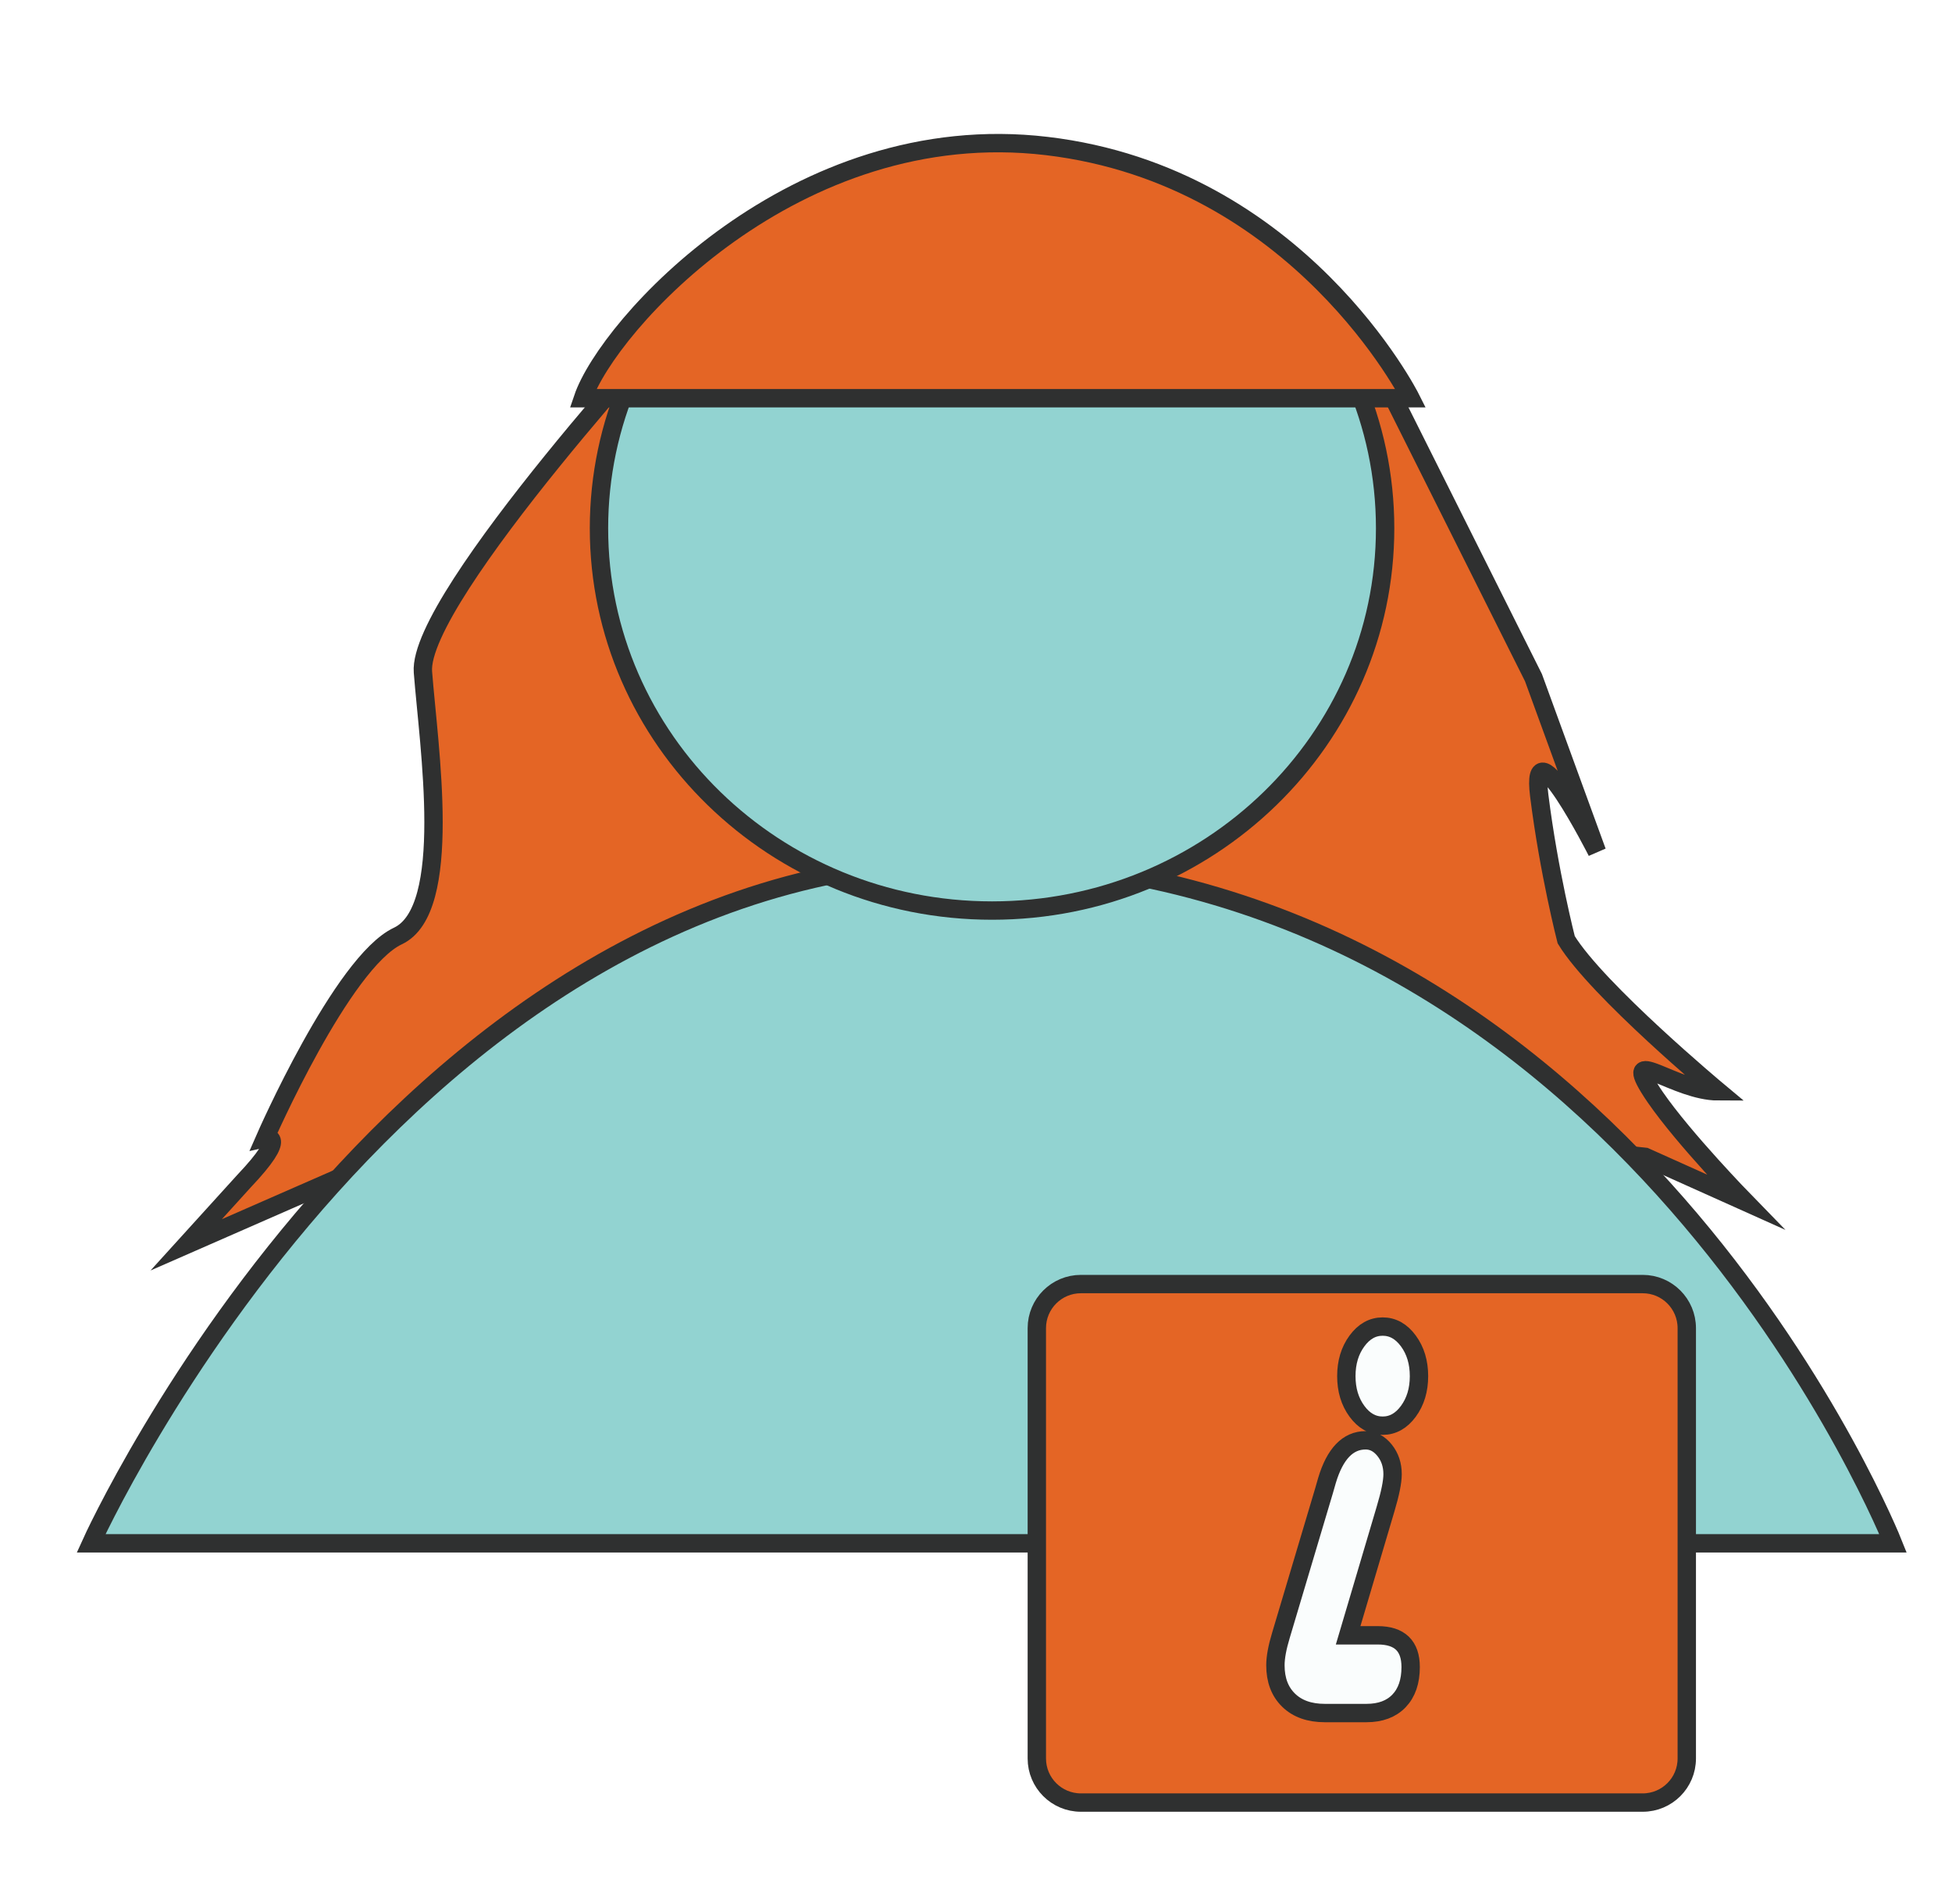
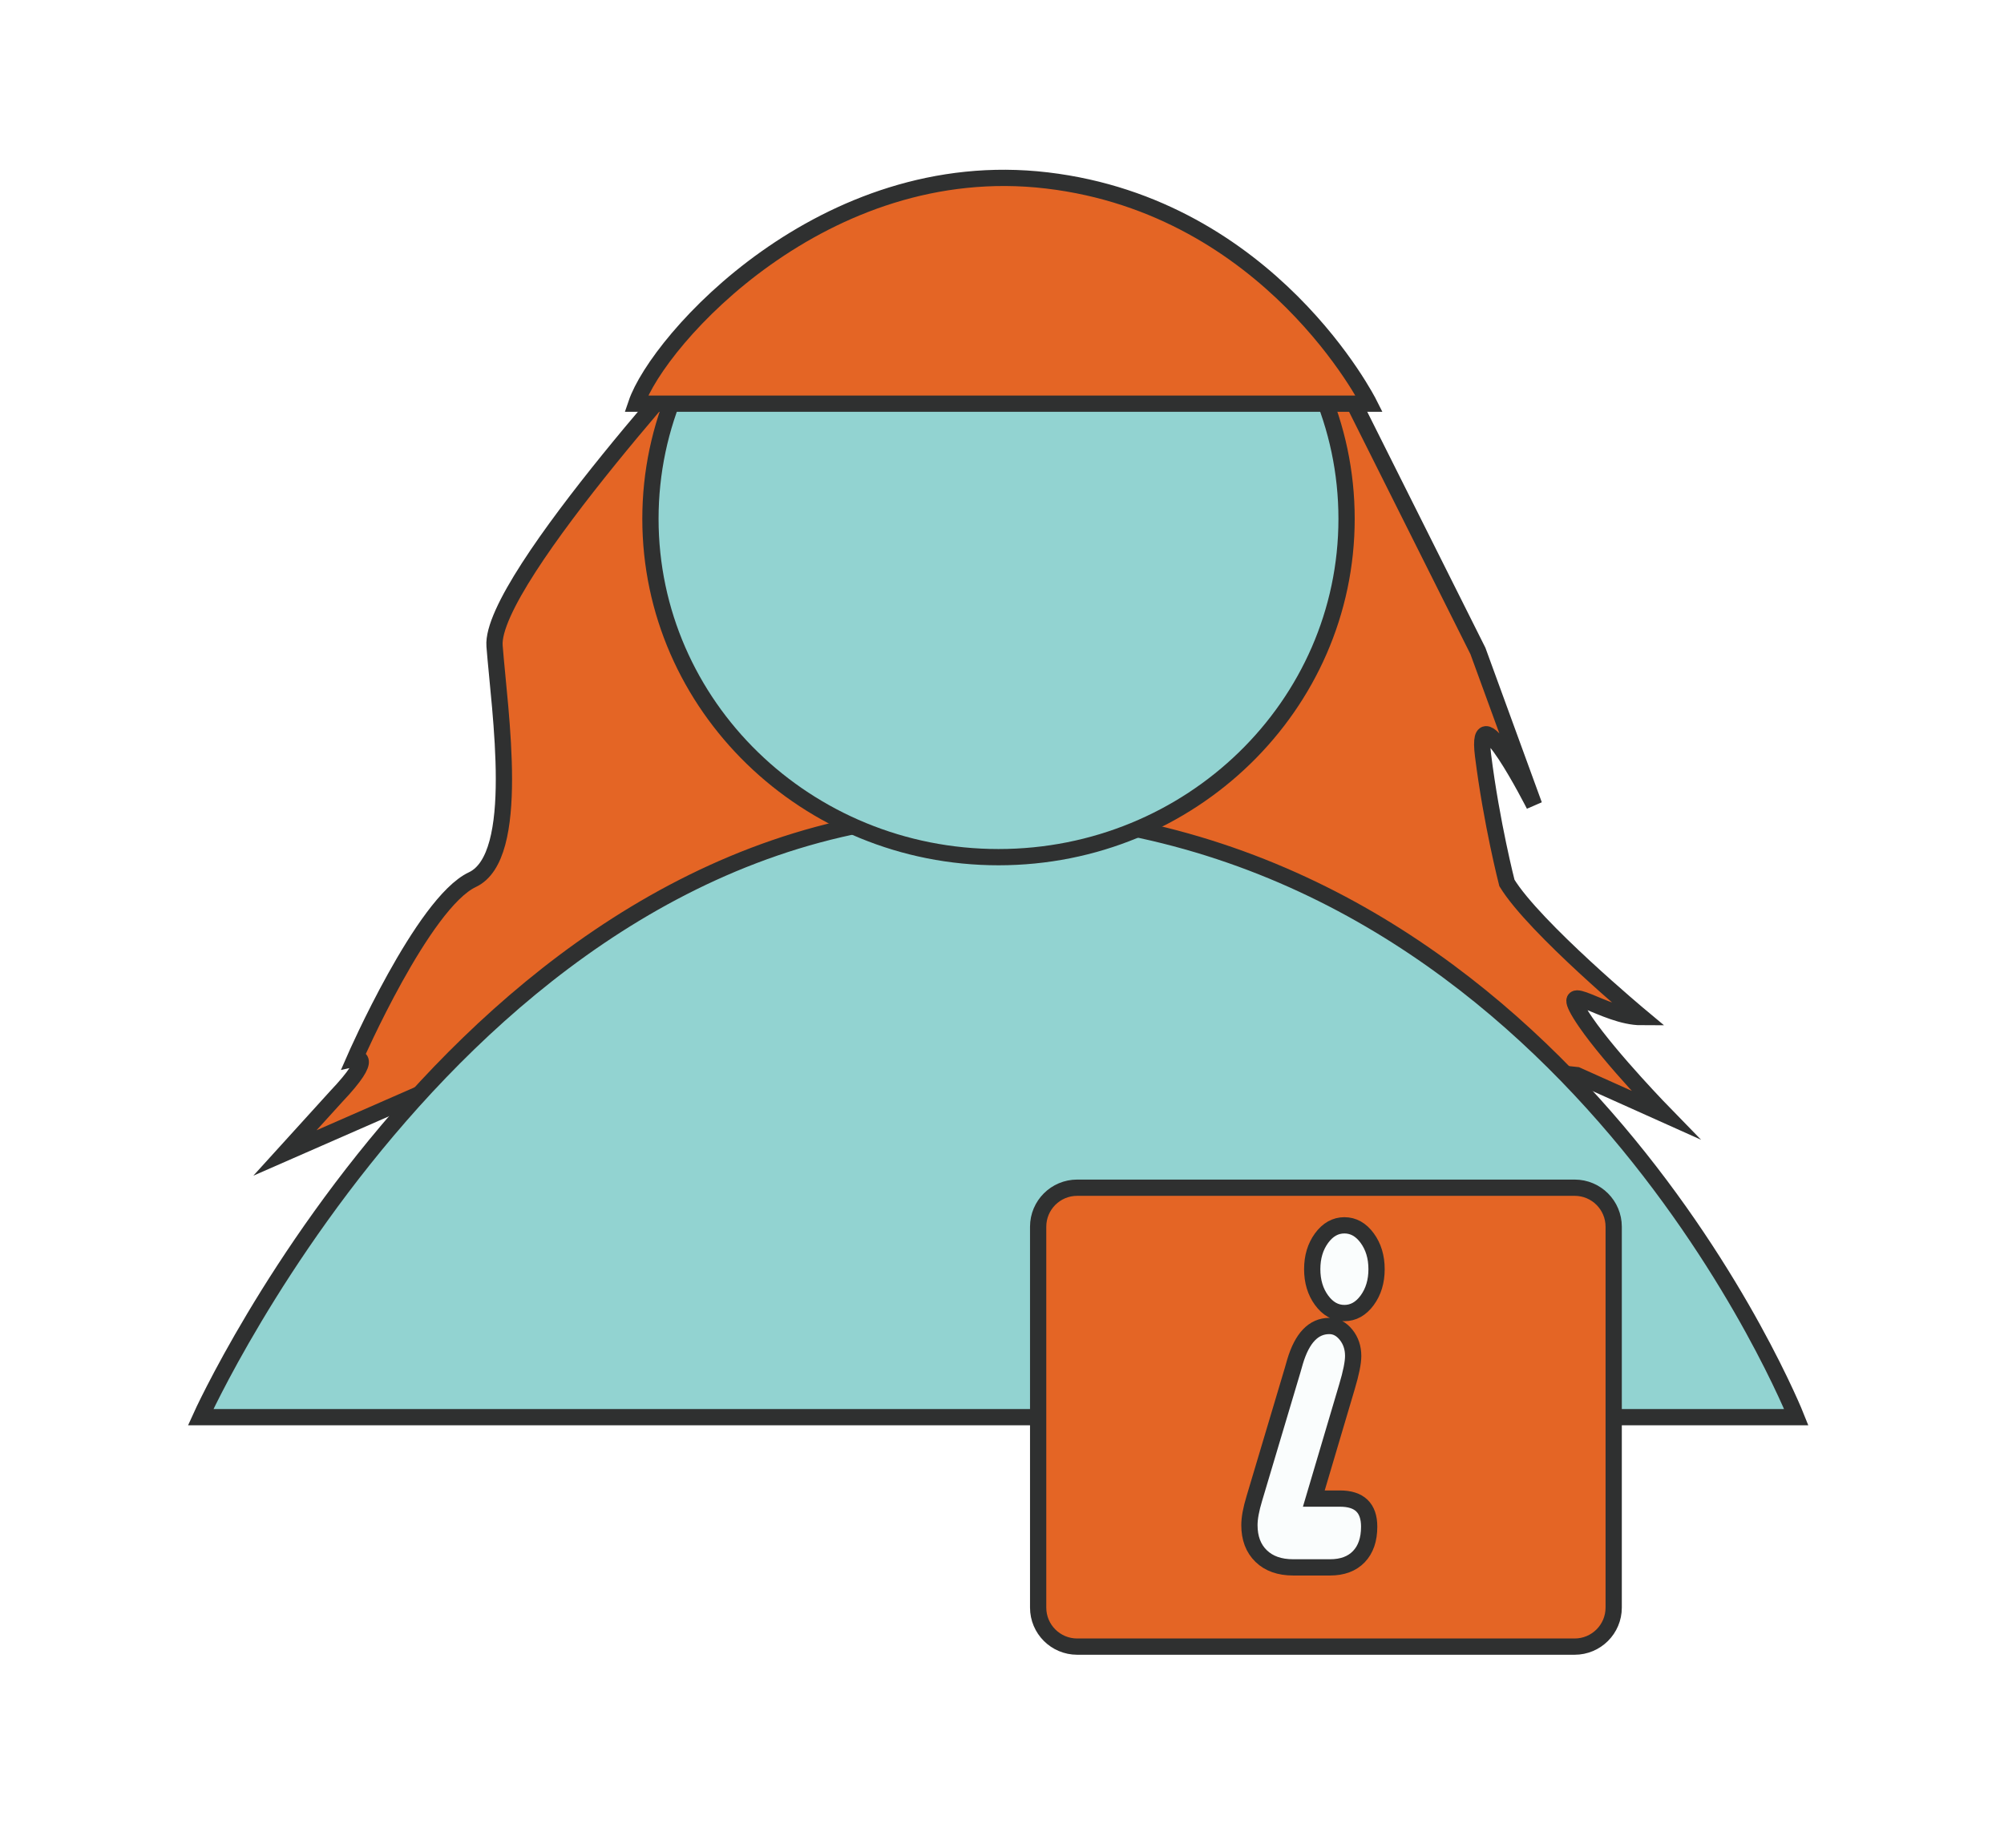
- <svg xmlns="http://www.w3.org/2000/svg" id="Layer_20" data-name="Layer 20" viewBox="0 0 531.46 518.22">
+ <svg xmlns="http://www.w3.org/2000/svg" id="Layer_20" data-name="Layer 20" viewBox="0 0 616.17 568.22">
  <defs>
    <style>
      .cls-1 {
        fill: #fafdfd;
      }

      .cls-1, .cls-2, .cls-3 {
        stroke: #2f3030;
        stroke-miterlimit: 10;
        stroke-width: 5px;
      }

      .cls-2 {
        fill: #e46525;
      }

      .cls-3 {
        fill: #92d3d1;
      }
    </style>
  </defs>
-   <path class="cls-2" d="m186.65,83.47s-73.07,79.08-71.5,99.46c1.57,20.38,8.38,64.71-6.81,71.85-15.2,7.13-36.16,55.03-36.16,55.03,0,0,6.81-1.53-5.76,11.72l-15.72,17.32,58.17-25.48,102.18-5.1,116.86,1.53s74.94,1.53,76.51,1.02,43.49,4.08,43.49,4.08l27.25,12.23s-16.62-17.04-24.49-28.46c-.63-.91-1.2-1.79-1.71-2.62-6.81-11.21,7.34,1.02,18.86,1.02,0,0-33.01-27.52-41.4-41.27,0,0-4.72-18.34-7.34-39.24-2.62-20.89,15.72,15.29,15.72,15.29l-17.29-47.39-48.35-96.58-182.52-4.41Z" />
-   <path class="cls-3" d="m24.8,420.1h490.61s-68.88-173.43-235.24-185.39C113.81,222.74,24.8,420.1,24.8,420.1Z" />
-   <ellipse class="cls-3" cx="270.1" cy="143.8" rx="107.02" ry="104.06" />
-   <rect class="cls-2" x="282.29" y="349.53" width="176.96" height="141.14" rx="12" ry="12" />
-   <path class="cls-1" d="m367.05,445.14h8.05c5.98,0,8.97,2.88,8.97,8.64,0,3.95-1.06,7.02-3.17,9.22-2.11,2.2-5.07,3.3-8.87,3.3h-11.32c-4.18,0-7.47-1.16-9.86-3.49-2.4-2.33-3.6-5.5-3.6-9.51,0-2.14.5-4.85,1.5-8.15l11.75-39.4.78-2.72c2.18-7.31,5.7-10.97,10.54-10.97,1.99,0,3.71.91,5.16,2.72,1.45,1.81,2.17,3.98,2.17,6.5,0,2.07-.64,5.24-1.92,9.51l-10.18,34.35Zm9.4-84.04c2.75,0,5.09,1.31,7.01,3.93s2.88,5.81,2.88,9.56-.96,6.94-2.88,9.56-4.26,3.93-7.01,3.93-5.09-1.31-7.01-3.93c-1.92-2.62-2.88-5.81-2.88-9.56s.96-6.94,2.88-9.56c1.92-2.62,4.26-3.93,7.01-3.93Z" />
-   <path class="cls-2" d="m158.72,108.4h225.35s-30.31-60.5-99.04-68.65c-68.73-8.15-119.63,48.98-126.31,68.65Z" />
+   <path class="cls-2" d="m223.56,99.22s-73.07,79.08-71.5,99.46c1.57,20.38,8.38,64.71-6.81,71.85-15.2,7.13-36.16,55.03-36.16,55.03,0,0,6.81-1.53-5.76,11.72l-15.72,17.32,58.17-25.48,102.18-5.1,116.86,1.53s74.94,1.53,76.51,1.02,43.49,4.08,43.49,4.08l27.25,12.23s-16.62-17.04-24.49-28.46c-.63-.91-1.2-1.79-1.71-2.62-6.81-11.21,7.34,1.02,18.86,1.02,0,0-33.01-27.52-41.4-41.27,0,0-4.72-18.34-7.34-39.24-2.62-20.89,15.72,15.29,15.72,15.29l-17.29-47.39-48.35-96.58-182.52-4.41Z" />
+   <path class="cls-3" d="m61.7,435.85h490.61s-68.88-173.43-235.24-185.39c-166.36-11.96-255.37,185.39-255.37,185.39Z" />
+   <ellipse class="cls-3" cx="307.01" cy="159.56" rx="107.02" ry="104.06" />
+   <rect class="cls-2" x="319.2" y="365.28" width="176.96" height="141.14" rx="12" ry="12" />
+   <path class="cls-1" d="m403.96,460.89h8.05c5.98,0,8.97,2.88,8.97,8.64,0,3.95-1.06,7.02-3.17,9.22-2.11,2.2-5.07,3.3-8.87,3.3h-11.32c-4.18,0-7.47-1.16-9.86-3.49-2.4-2.33-3.6-5.5-3.6-9.51,0-2.14.5-4.85,1.5-8.15l11.75-39.4.78-2.72c2.18-7.31,5.7-10.97,10.54-10.97,1.99,0,3.71.91,5.16,2.72,1.45,1.81,2.17,3.98,2.17,6.5,0,2.07-.64,5.24-1.92,9.51l-10.18,34.35Zm9.4-84.04c2.75,0,5.09,1.31,7.01,3.93s2.88,5.81,2.88,9.56-.96,6.94-2.88,9.56-4.26,3.93-7.01,3.93-5.09-1.31-7.01-3.93c-1.92-2.62-2.88-5.81-2.88-9.56s.96-6.94,2.88-9.56c1.92-2.62,4.26-3.93,7.01-3.93Z" />
+   <path class="cls-2" d="m195.63,124.15h225.35s-30.31-60.5-99.04-68.65c-68.73-8.15-119.63,48.98-126.31,68.65Z" />
</svg>
